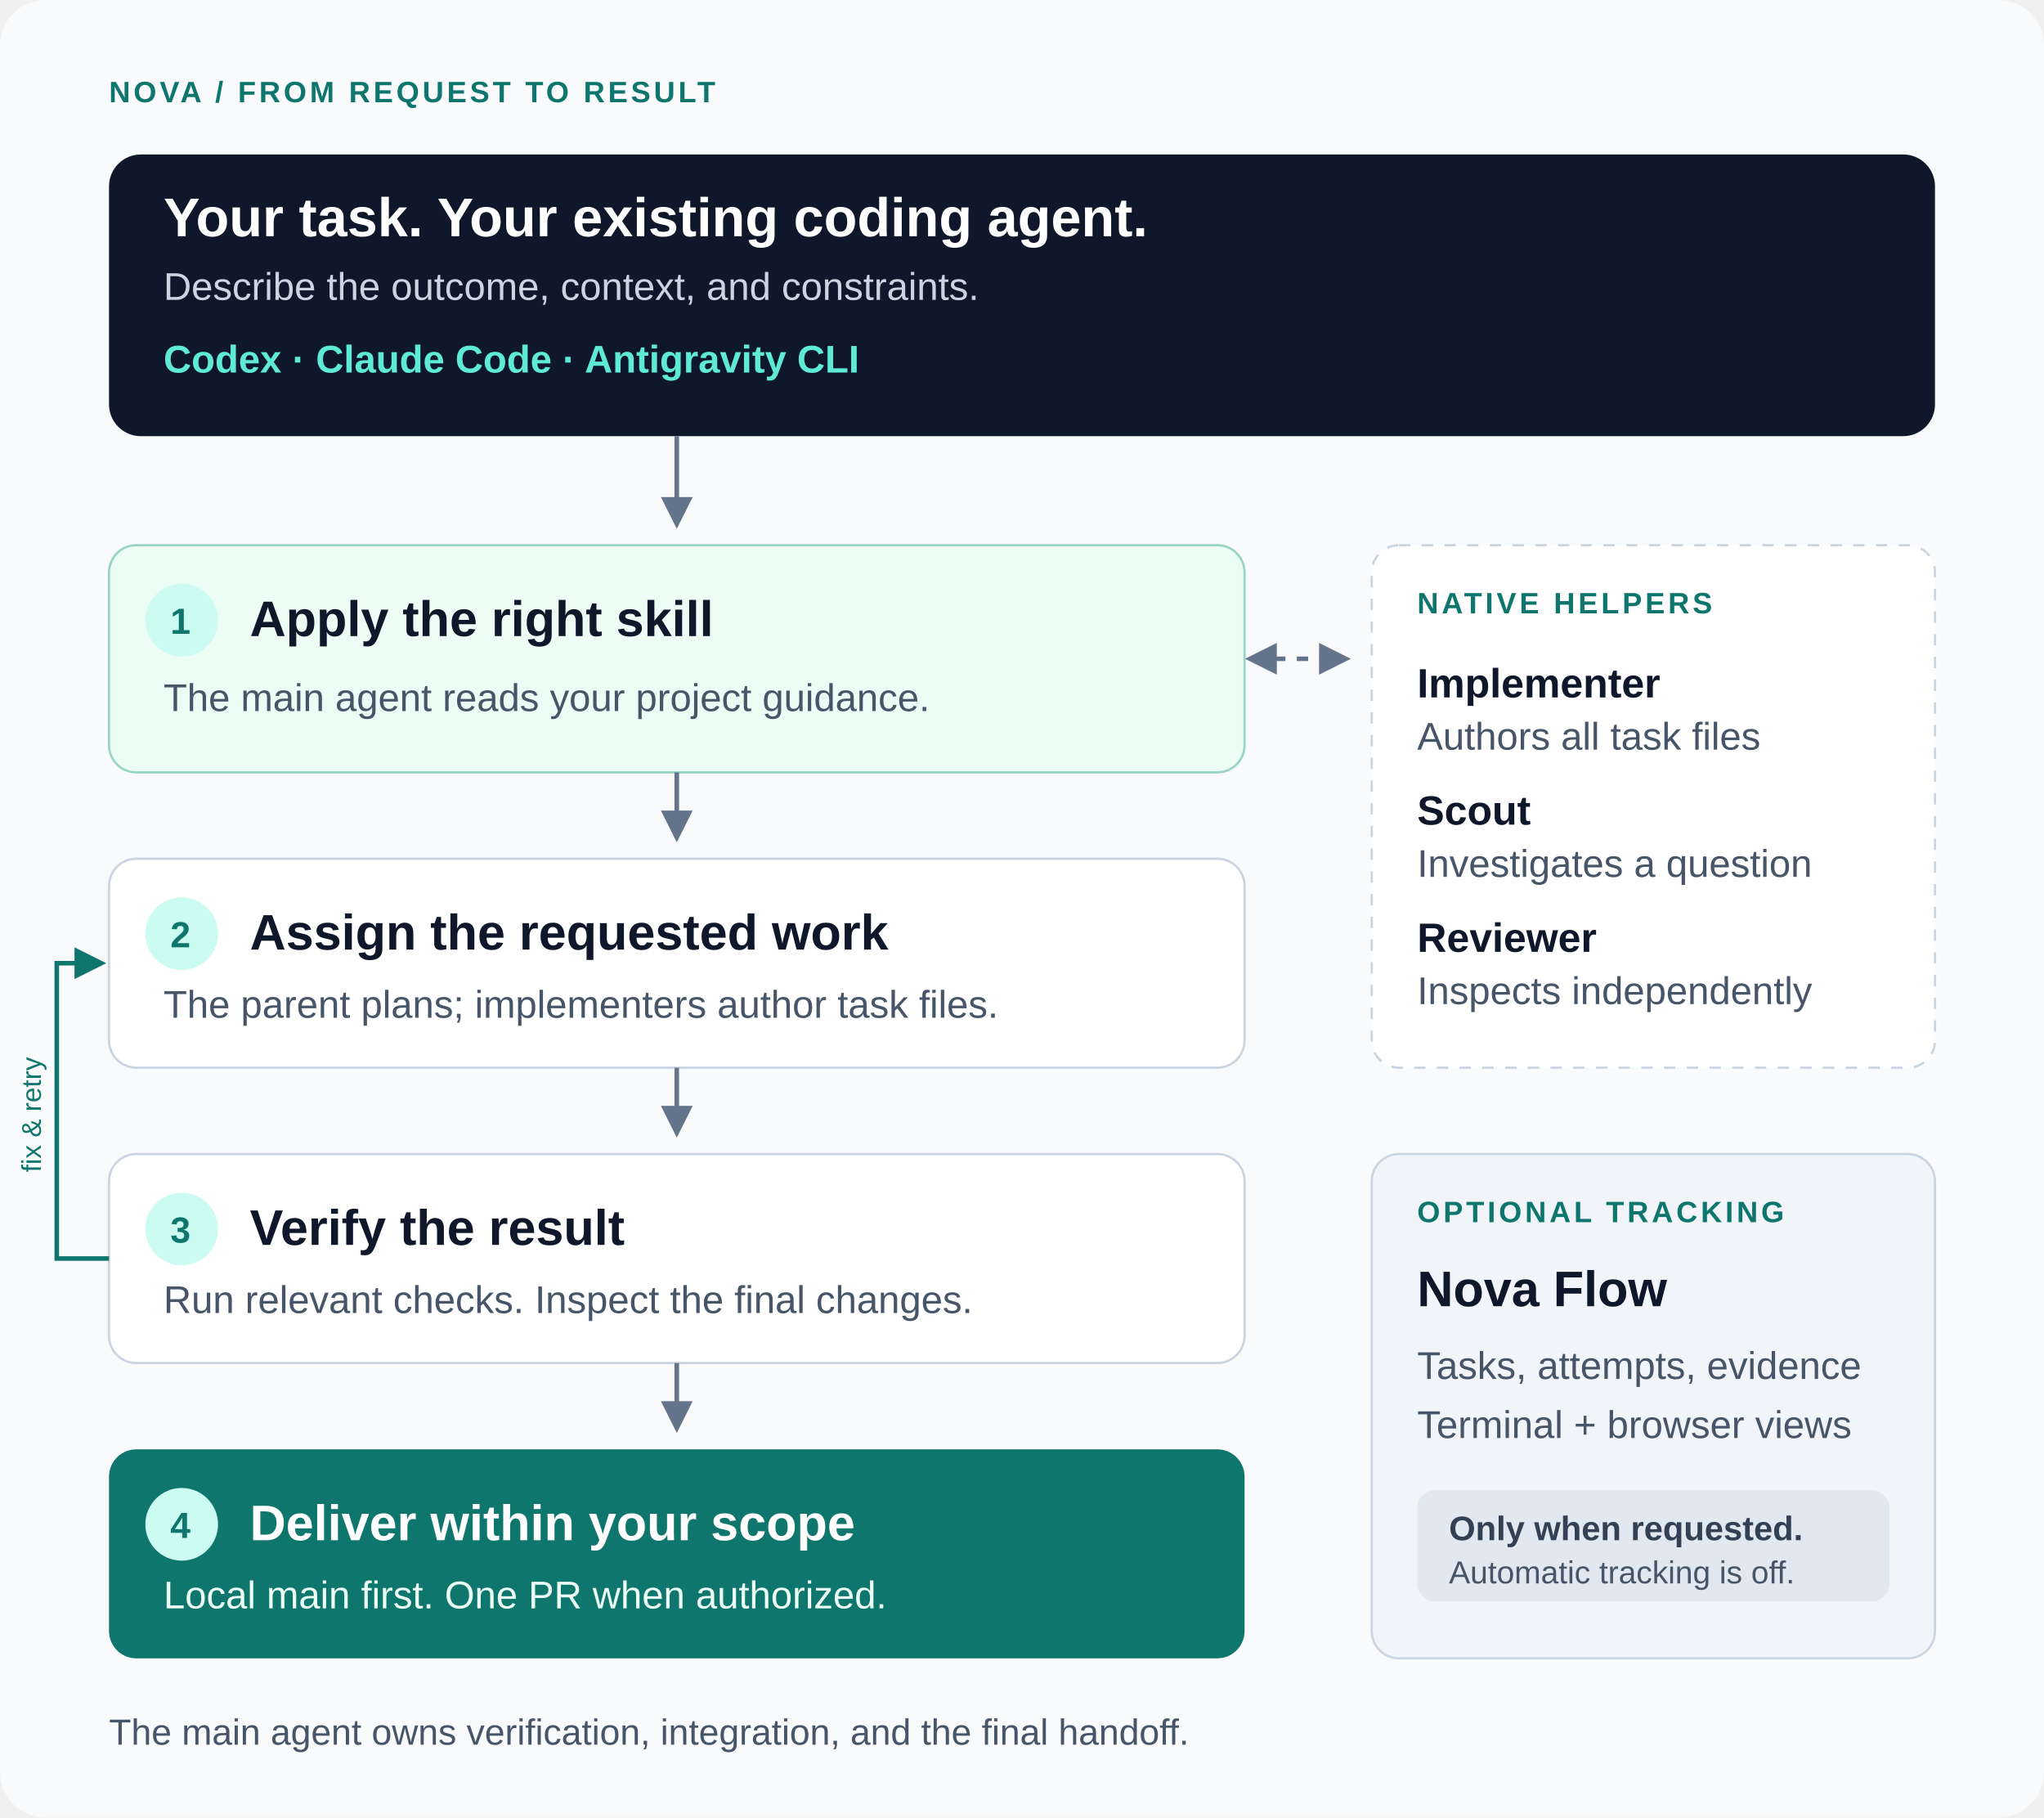
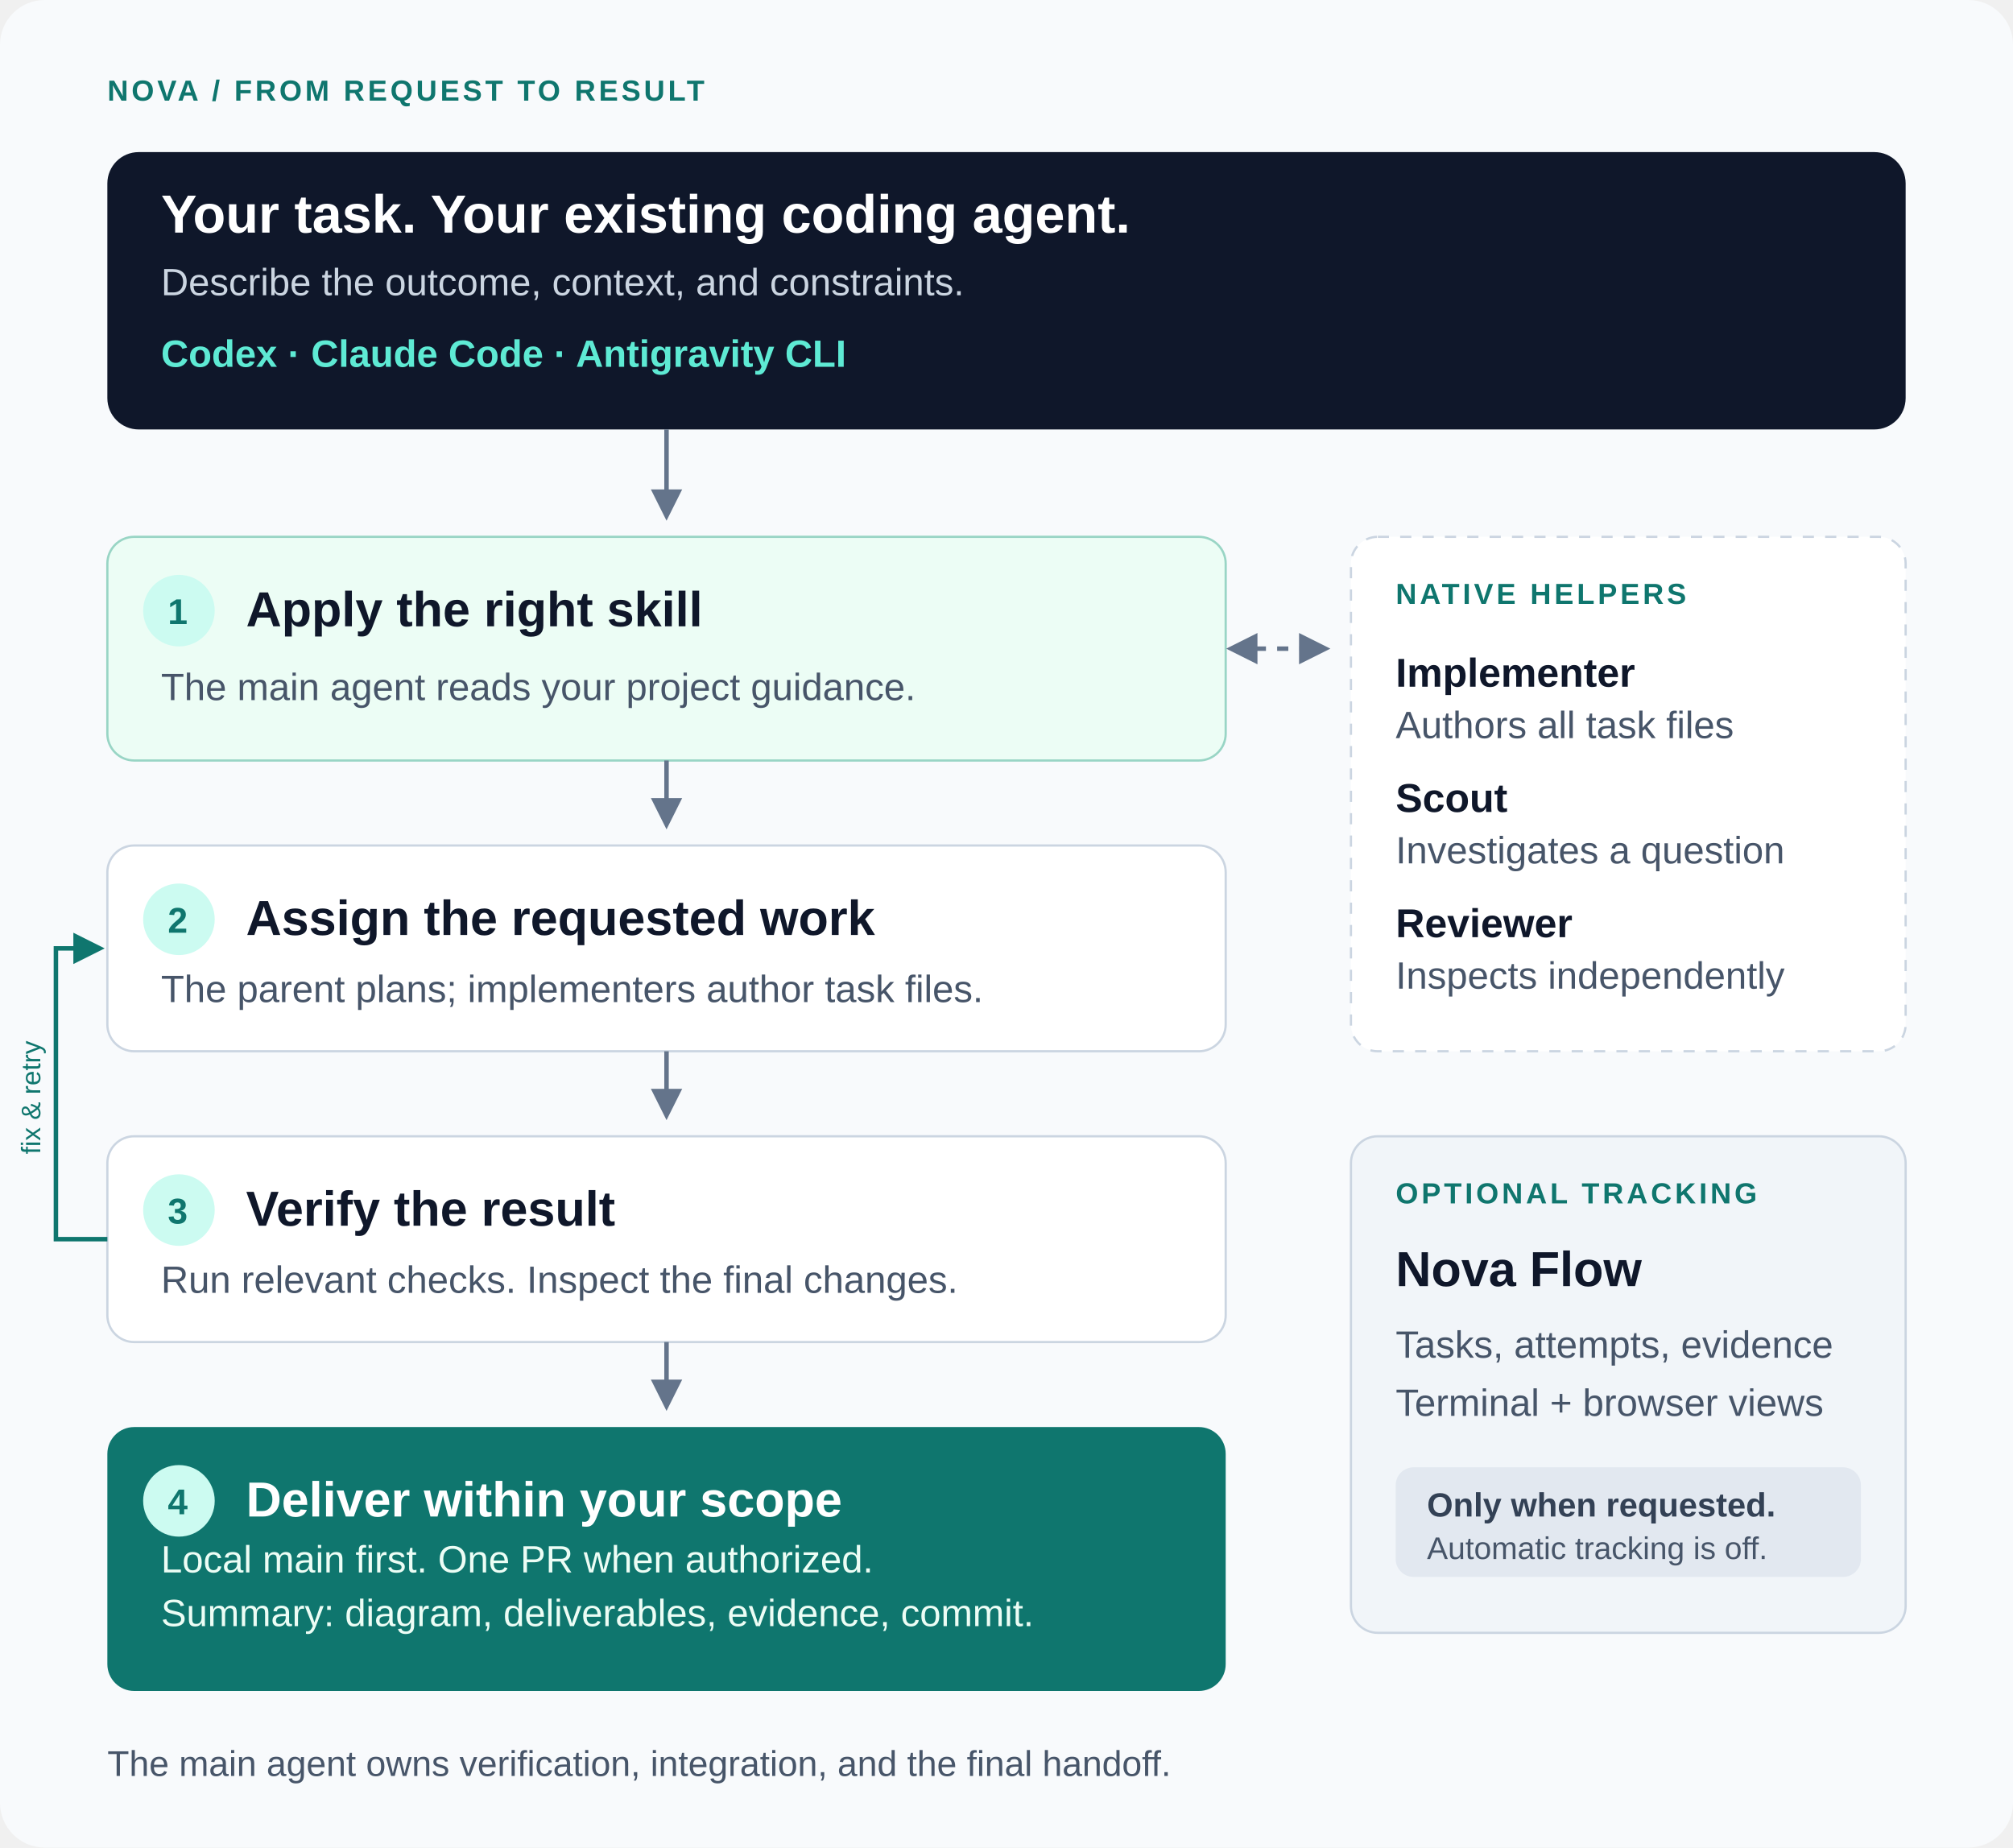
- <svg xmlns="http://www.w3.org/2000/svg" width="900" height="800" viewBox="0 0 900 800" role="img" aria-labelledby="title description">
+ <svg xmlns="http://www.w3.org/2000/svg" width="900" height="826" viewBox="0 0 900 826" role="img" aria-labelledby="title description">
  <defs>
    <marker id="arrow" viewBox="0 0 10 10" refX="8" refY="5" markerWidth="7" markerHeight="7" orient="auto-start-reverse">
      <path d="M 0 0 L 10 5 L 0 10 Z" fill="#64748b" />
    </marker>
    <marker id="teal-arrow" viewBox="0 0 10 10" refX="8" refY="5" markerWidth="7" markerHeight="7" orient="auto-start-reverse">
      <path d="M 0 0 L 10 5 L 0 10 Z" fill="#0f766e" />
    </marker>
    <style>
      text { font-family: -apple-system, BlinkMacSystemFont, 'Segoe UI', Arial, sans-serif; }
      .heading { font-size: 22px; font-weight: 650; fill: #0f172a; }
      .body { font-size: 17px; fill: #475569; }
      .label { font-size: 13px; font-weight: 700; letter-spacing: 1.4px; fill: #0f766e; }
      .number { font-size: 16px; font-weight: 700; fill: #0f766e; }
      .line { fill: none; stroke: #64748b; stroke-width: 2; marker-end: url(#arrow); }
    </style>
  </defs>
-   <rect width="900" height="800" rx="20" fill="#f8fafc" />
+   <rect width="900" height="826" rx="20" fill="#f8fafc" />
  <text x="48" y="45" class="label">NOVA / FROM REQUEST TO RESULT</text>
  <rect x="48" y="68" width="804" height="124" rx="14" fill="#0f172a" />
  <text x="72" y="104" font-size="24" font-weight="650" fill="#ffffff">Your task. Your existing coding agent.</text>
  <text x="72" y="132" font-size="17" fill="#cbd5e1">Describe the outcome, context, and constraints.</text>
  <text x="72" y="164" font-size="17" font-weight="600" fill="#5eead4">Codex  ·  Claude Code  ·  Antigravity CLI</text>
  <path d="M 298 192 V 230" class="line" />
  <rect x="48" y="240" width="500" height="100" rx="12" fill="#ecfdf5" stroke="#99d5c5" />
  <circle cx="80" cy="273" r="16" fill="#ccfbf1" />
  <text x="75" y="279" class="number">1</text>
  <text x="110" y="280" class="heading">Apply the right skill</text>
  <text x="72" y="313" class="body">The main agent reads your project guidance.</text>
  <path d="M 298 340 V 368" class="line" />
  <rect x="48" y="378" width="500" height="92" rx="12" fill="#ffffff" stroke="#cbd5e1" />
  <circle cx="80" cy="411" r="16" fill="#ccfbf1" />
  <text x="75" y="417" class="number">2</text>
  <text x="110" y="418" class="heading">Assign the requested work</text>
  <text x="72" y="448" class="body">The parent plans; implementers author task files.</text>
  <path d="M 298 470 V 498" class="line" />
  <rect x="48" y="508" width="500" height="92" rx="12" fill="#ffffff" stroke="#cbd5e1" />
  <circle cx="80" cy="541" r="16" fill="#ccfbf1" />
  <text x="75" y="547" class="number">3</text>
  <text x="110" y="548" class="heading">Verify the result</text>
  <text x="72" y="578" class="body">Run relevant checks. Inspect the final changes.</text>
  <path d="M 48 554 H 25 V 424 H 44" fill="none" stroke="#0f766e" stroke-width="2" marker-end="url(#teal-arrow)" />
  <text x="18" y="516" font-size="12" fill="#0f766e" transform="rotate(-90 18 516)">fix &amp; retry</text>
  <path d="M 298 600 V 628" class="line" />
-   <rect x="48" y="638" width="500" height="92" rx="12" fill="#0f766e" />
+   <rect x="48" y="638" width="500" height="118" rx="12" fill="#0f766e" />
  <circle cx="80" cy="671" r="16" fill="#ccfbf1" />
  <text x="75" y="677" class="number">4</text>
  <text x="110" y="678" font-size="22" font-weight="650" fill="#ffffff">Deliver within your scope</text>
-   <text x="72" y="708" font-size="17" fill="#ecfdf5">Local main first. One PR when authorized.</text>
+   <text x="72" y="703" font-size="17" fill="#ecfdf5">Local main first. One PR when authorized.</text>
+   <text x="72" y="727" font-size="17" fill="#ecfdf5">Summary: diagram, deliverables, evidence, commit.</text>
  <path d="M 551 290 H 592" fill="none" stroke="#64748b" stroke-width="2" stroke-dasharray="5 5" marker-start="url(#arrow)" marker-end="url(#arrow)" />
  <rect x="604" y="240" width="248" height="230" rx="12" fill="#ffffff" stroke="#cbd5e1" stroke-dasharray="5 5" />
  <text x="624" y="270" class="label">NATIVE HELPERS</text>
  <text x="624" y="307" font-size="18" font-weight="650" fill="#0f172a">Implementer</text>
  <text x="624" y="330" class="body">Authors all task files</text>
  <text x="624" y="363" font-size="18" font-weight="650" fill="#0f172a">Scout</text>
  <text x="624" y="386" class="body">Investigates a question</text>
  <text x="624" y="419" font-size="18" font-weight="650" fill="#0f172a">Reviewer</text>
  <text x="624" y="442" class="body">Inspects independently</text>
  <rect x="604" y="508" width="248" height="222" rx="12" fill="#f1f5f9" stroke="#cbd5e1" />
  <text x="624" y="538" class="label">OPTIONAL TRACKING</text>
  <text x="624" y="575" class="heading">Nova Flow</text>
  <text x="624" y="607" class="body">Tasks, attempts, evidence</text>
  <text x="624" y="633" class="body">Terminal + browser views</text>
  <rect x="624" y="656" width="208" height="49" rx="8" fill="#e2e8f0" />
  <text x="638" y="678" font-size="15" font-weight="600" fill="#334155">Only when requested.</text>
  <text x="638" y="697" font-size="14" fill="#475569">Automatic tracking is off.</text>
-   <text x="48" y="768" font-size="16" fill="#475569">The main agent owns verification, integration, and the final handoff.</text>
+   <text x="48" y="794" font-size="16" fill="#475569">The main agent owns verification, integration, and the final handoff.</text>
</svg>
